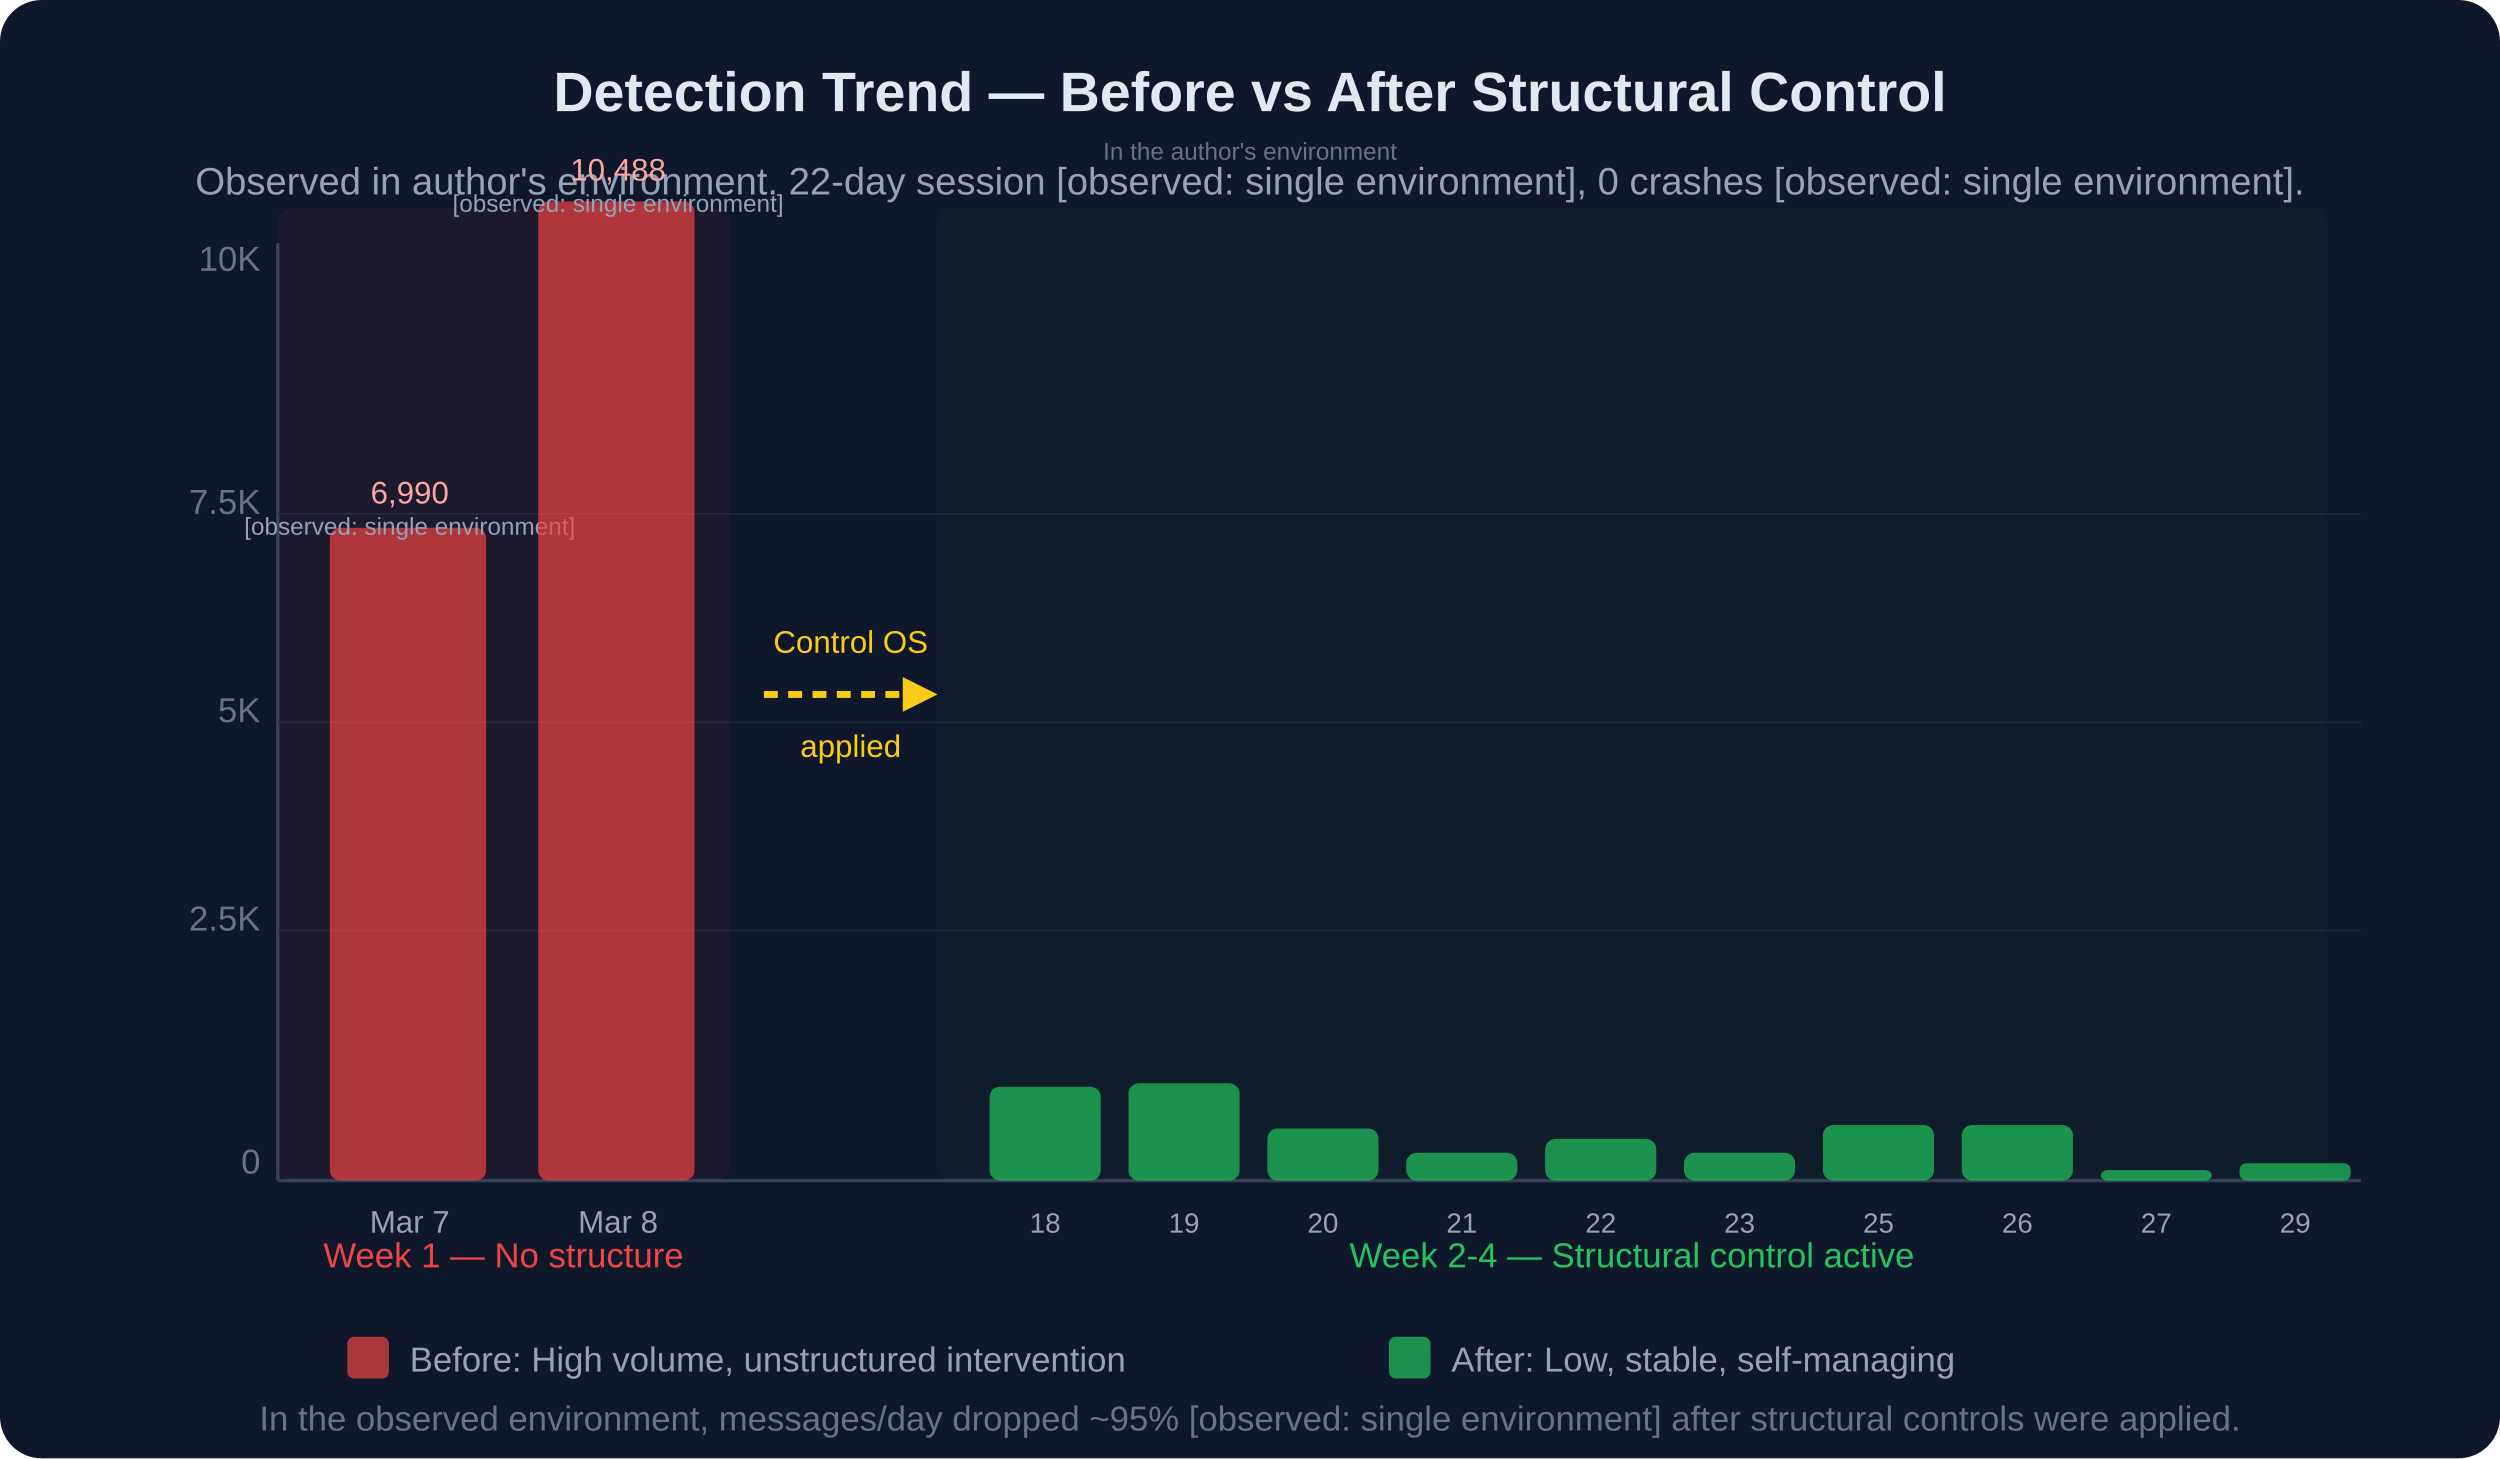
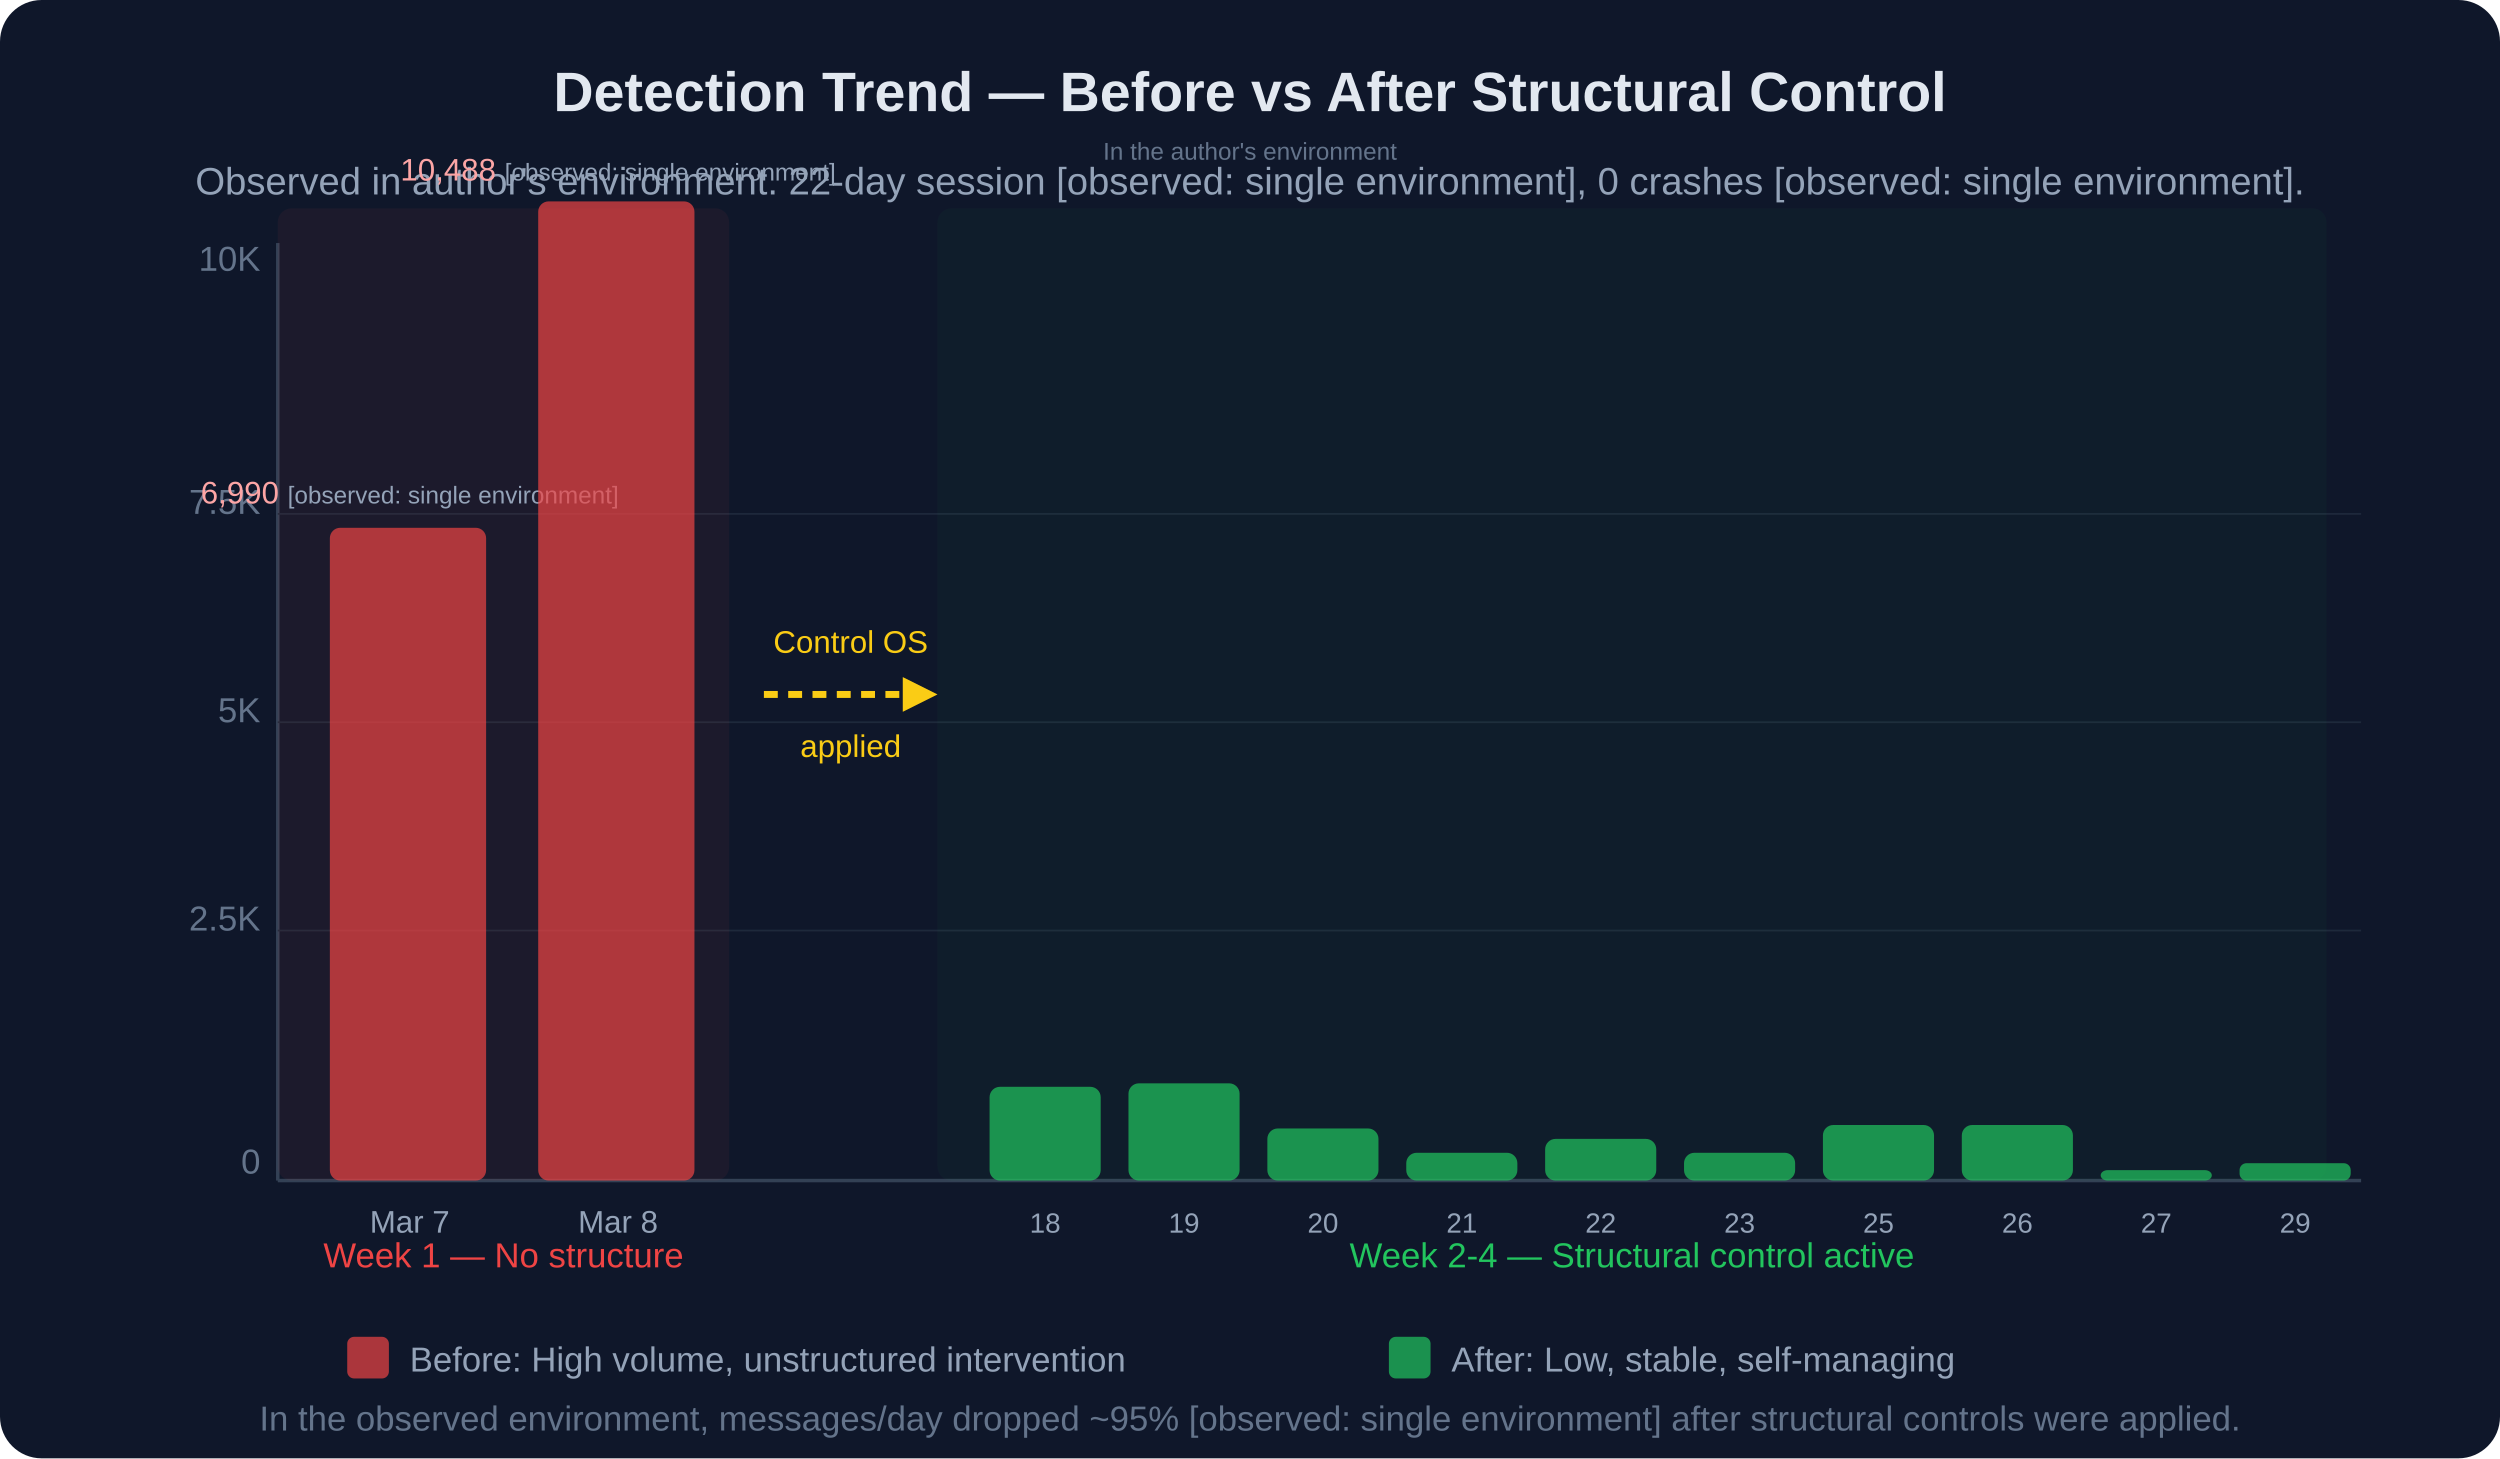
<svg xmlns="http://www.w3.org/2000/svg" viewBox="0 0 720 420" font-family="Segoe UI, Arial, sans-serif">
  <defs>
    <linearGradient id="before-grad" x1="0" y1="0" x2="0" y2="1">
      <stop offset="0%" stop-color="#ef4444" stop-opacity="0.3" />
      <stop offset="100%" stop-color="#ef4444" stop-opacity="0.05" />
    </linearGradient>
    <linearGradient id="after-grad" x1="0" y1="0" x2="0" y2="1">
      <stop offset="0%" stop-color="#22c55e" stop-opacity="0.3" />
      <stop offset="100%" stop-color="#22c55e" stop-opacity="0.05" />
    </linearGradient>
  </defs>
  <rect width="720" height="420" fill="#0f172a" rx="12" />
  <text x="360" y="32" text-anchor="middle" fill="#e2e8f0" font-size="16" font-weight="600">Detection Trend — Before vs After Structural Control</text>
  <text x="360" y="46" text-anchor="middle" fill="#64748b" font-size="7">In the author's environment</text>
  <text x="360" y="56" text-anchor="middle" fill="#94a3b8" font-size="11">Observed in author's environment. 22-day session [observed: single environment], 0 crashes [observed: single environment].</text>
  <line x1="80" y1="70" x2="80" y2="340" stroke="#334155" stroke-width="1" />
  <text x="75" y="78" text-anchor="end" fill="#64748b" font-size="10">10K</text>
  <text x="75" y="148" text-anchor="end" fill="#64748b" font-size="10">7.5K</text>
  <text x="75" y="208" text-anchor="end" fill="#64748b" font-size="10">5K</text>
  <text x="75" y="268" text-anchor="end" fill="#64748b" font-size="10">2.5K</text>
  <text x="75" y="338" text-anchor="end" fill="#64748b" font-size="10">0</text>
  <line x1="80" y1="148" x2="680" y2="148" stroke="#1e293b" stroke-width="0.5" />
  <line x1="80" y1="208" x2="680" y2="208" stroke="#1e293b" stroke-width="0.5" />
  <line x1="80" y1="268" x2="680" y2="268" stroke="#1e293b" stroke-width="0.5" />
  <line x1="80" y1="340" x2="680" y2="340" stroke="#334155" stroke-width="1" />
  <rect x="80" y="60" width="130" height="280" fill="#ef4444" fill-opacity="0.06" rx="4" />
  <text x="145" y="365" text-anchor="middle" fill="#ef4444" font-size="10" font-weight="500">Week 1 — No structure</text>
  <rect x="95" y="152" width="45" height="188" fill="#ef4444" fill-opacity="0.7" rx="3" />
-   <text x="118" y="145" text-anchor="middle" fill="#fca5a5" font-size="9">6,990</text>
-   <text x="118" y="154" text-anchor="middle" fill="#94a3b8" font-size="7">[observed: single environment]</text>
+   <text x="118" y="145" text-anchor="middle" fill="#fca5a5" font-size="9">6,990 <tspan font-size="7" fill="#94a3b8">[observed: single environment]</tspan>
+   </text>
  <text x="118" y="355" text-anchor="middle" fill="#94a3b8" font-size="9">Mar 7</text>
  <rect x="155" y="58" width="45" height="282" fill="#ef4444" fill-opacity="0.7" rx="3" />
-   <text x="178" y="52" text-anchor="middle" fill="#fca5a5" font-size="9">10,488</text>
-   <text x="178" y="61" text-anchor="middle" fill="#94a3b8" font-size="7">[observed: single environment]</text>
+   <text x="178" y="52" text-anchor="middle" fill="#fca5a5" font-size="9">10,488 <tspan font-size="7" fill="#94a3b8">[observed: single environment]</tspan>
+   </text>
  <text x="178" y="355" text-anchor="middle" fill="#94a3b8" font-size="9">Mar 8</text>
  <path d="M220 200 L260 200" stroke="#facc15" stroke-width="2" stroke-dasharray="4,3" />
  <polygon points="260,195 270,200 260,205" fill="#facc15" />
  <text x="245" y="188" text-anchor="middle" fill="#facc15" font-size="9">Control OS</text>
  <text x="245" y="218" text-anchor="middle" fill="#facc15" font-size="9">applied</text>
  <rect x="270" y="60" width="400" height="280" fill="#22c55e" fill-opacity="0.04" rx="4" />
  <text x="470" y="365" text-anchor="middle" fill="#22c55e" font-size="10" font-weight="500">Week 2-4 — Structural control active</text>
  <rect x="285" y="313" width="32" height="27" fill="#22c55e" fill-opacity="0.7" rx="3" />
  <text x="301" y="355" text-anchor="middle" fill="#94a3b8" font-size="8">18</text>
  <rect x="325" y="312" width="32" height="28" fill="#22c55e" fill-opacity="0.7" rx="3" />
  <text x="341" y="355" text-anchor="middle" fill="#94a3b8" font-size="8">19</text>
  <rect x="365" y="325" width="32" height="15" fill="#22c55e" fill-opacity="0.7" rx="3" />
  <text x="381" y="355" text-anchor="middle" fill="#94a3b8" font-size="8">20</text>
  <rect x="405" y="332" width="32" height="8" fill="#22c55e" fill-opacity="0.7" rx="3" />
  <text x="421" y="355" text-anchor="middle" fill="#94a3b8" font-size="8">21</text>
  <rect x="445" y="328" width="32" height="12" fill="#22c55e" fill-opacity="0.7" rx="3" />
  <text x="461" y="355" text-anchor="middle" fill="#94a3b8" font-size="8">22</text>
  <rect x="485" y="332" width="32" height="8" fill="#22c55e" fill-opacity="0.7" rx="3" />
  <text x="501" y="355" text-anchor="middle" fill="#94a3b8" font-size="8">23</text>
  <rect x="525" y="324" width="32" height="16" fill="#22c55e" fill-opacity="0.7" rx="3" />
  <text x="541" y="355" text-anchor="middle" fill="#94a3b8" font-size="8">25</text>
  <rect x="565" y="324" width="32" height="16" fill="#22c55e" fill-opacity="0.7" rx="3" />
  <text x="581" y="355" text-anchor="middle" fill="#94a3b8" font-size="8">26</text>
  <rect x="605" y="337" width="32" height="3" fill="#22c55e" fill-opacity="0.7" rx="2" />
  <text x="621" y="355" text-anchor="middle" fill="#94a3b8" font-size="8">27</text>
  <rect x="645" y="335" width="32" height="5" fill="#22c55e" fill-opacity="0.7" rx="2" />
  <text x="661" y="355" text-anchor="middle" fill="#94a3b8" font-size="8">29</text>
  <rect x="100" y="385" width="12" height="12" fill="#ef4444" fill-opacity="0.7" rx="2" />
  <text x="118" y="395" fill="#94a3b8" font-size="10">Before: High volume, unstructured intervention</text>
  <rect x="400" y="385" width="12" height="12" fill="#22c55e" fill-opacity="0.7" rx="2" />
  <text x="418" y="395" fill="#94a3b8" font-size="10">After: Low, stable, self-managing</text>
  <text x="360" y="412" text-anchor="middle" fill="#64748b" font-size="10">In the observed environment, messages/day dropped ~95% [observed: single environment] after structural controls were applied.</text>
</svg>
